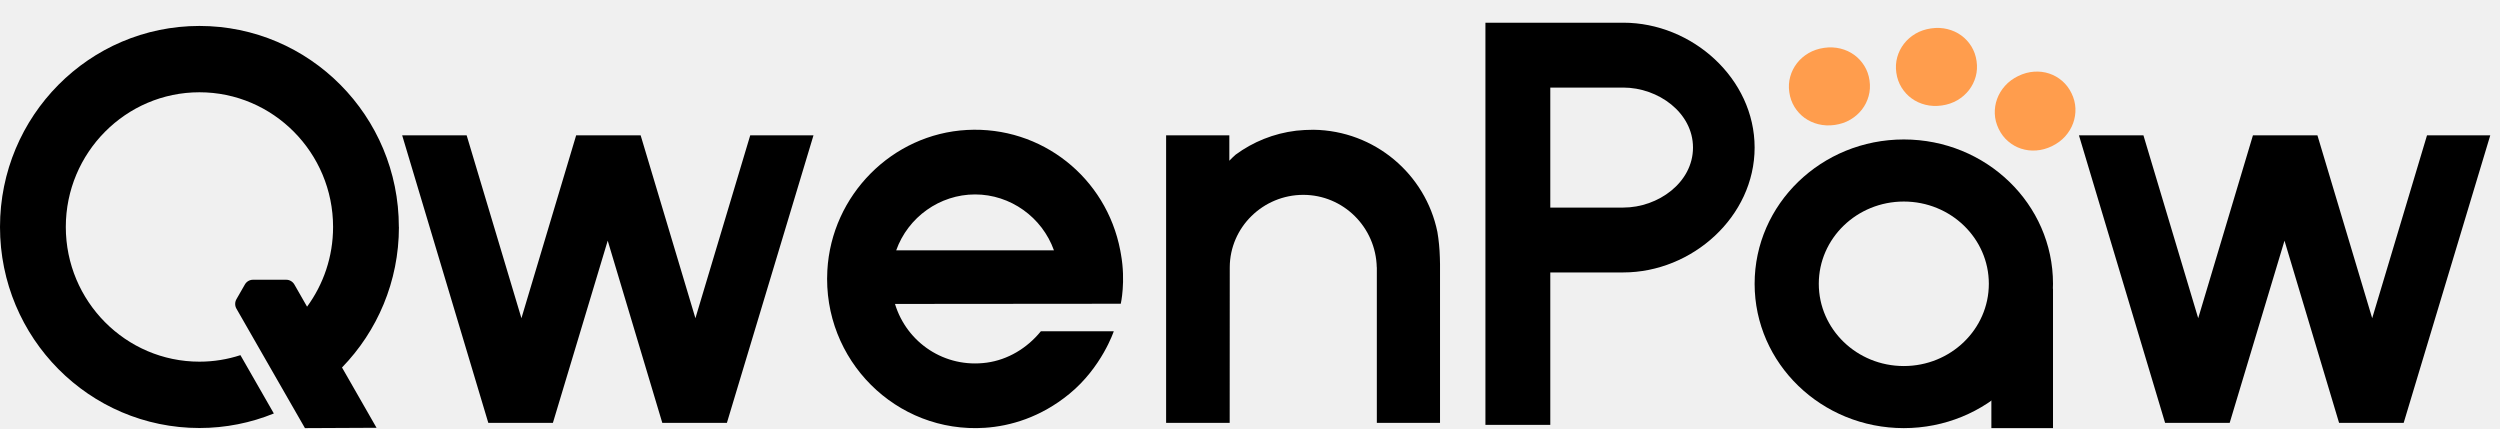
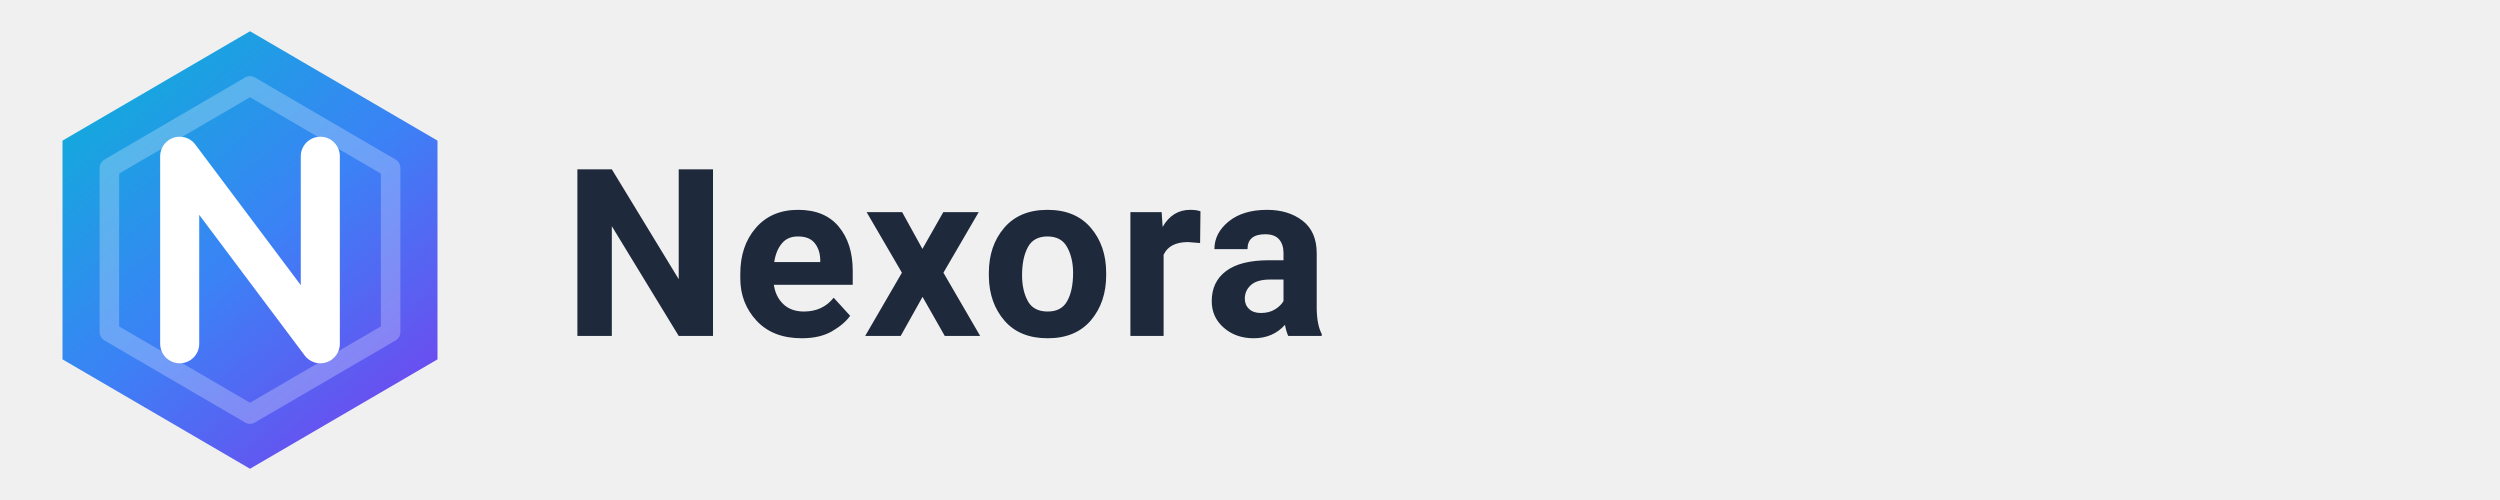
- <svg xmlns="http://www.w3.org/2000/svg" fill="none" version="1.1" width="770.822" height="132" viewBox="0 0 770.822 132">
-   <path d="M0,69.982C0,104.211,27.535,131.965,61.494,131.965C69.606,131.965,77.342,130.37,84.434,127.487L74.131,109.504C70.145,110.804,65.902,111.513,61.494,111.513C38.777,111.513,20.291,92.88,20.291,69.982C20.291,47.084,38.777,28.452,61.494,28.452C84.212,28.452,102.697,47.084,102.697,69.982C102.697,79.174,99.72,87.67,94.679,94.558L90.764,87.717C90.248,86.819,89.287,86.252,88.256,86.252L78.011,86.252C76.979,86.252,76.018,86.807,75.502,87.717L72.9,92.254C72.384,93.164,72.384,94.274,72.9,95.172L76.334,101.162L79.781,107.176L89.955,124.911L94.023,132L94.082,132L116.096,131.894L105.452,113.308C116.307,102.131,123,86.842,123,69.97L122.977,69.982C122.977,35.754,95.453,8,61.494,8C27.535,8,0,35.754,0,69.982Z" fill="#000000" fill-opacity="1" style="mix-blend-mode:passthrough" />
-   <path d="M143.881,41.725L160.77,98.113L177.646,41.725L197.528,41.725L214.416,98.113L231.316,41.725L250.822,41.725L224.122,130.384L204.205,130.384L187.376,74.209L170.475,130.384L150.559,130.384L124,41.725L143.881,41.725ZM329.724,121.438C339.724,113.249,343.409,102.137,343.409,102.137L320.934,102.137L320.864,102.219C316.662,107.355,310.759,110.929,304.222,111.817C291.324,113.568,279.611,105.722,275.949,93.711L345.568,93.652C345.568,93.652,347.129,86.8,345.627,78.422L345.404,77.179C341.097,54.754,321.157,38.825,298.131,40.068C275.092,41.311,256.373,60.15,255.094,83.392C253.568,110.965,276.289,133.709,303.693,131.899C311.428,131.39,320.828,128.727,329.724,121.438ZM276.325,77.179C279.974,66.955,289.751,59.949,300.642,59.949C311.533,59.949,321.298,66.955,324.959,77.179L276.336,77.179L276.325,77.179ZM443.953,79.427C443.871,76.623,443.613,73.984,443.19,71.522C439.552,53.712,423.884,40.281,405.024,40.009C403.158,40.009,401.374,40.115,399.661,40.293C392.713,41.133,386.328,43.748,380.977,47.689C380.296,48.281,379.662,48.908,379.04,49.559L379.04,41.725L359.546,41.725L359.546,130.384L379.146,130.384C379.146,130.384,379.169,82.552,379.169,82.445C379.193,70.043,389.462,60.079,401.832,60.079C414.202,60.079,424.225,70.055,424.495,82.445L424.518,82.445L424.518,130.384L444,130.384L444,81.404C444,80.729,443.977,80.078,443.953,79.427Z" fill="#000000" fill-opacity="1" style="mix-blend-mode:passthrough" />
-   <path d="M641,41.725L667.559,130.384L687.475,130.384L704.376,74.209L721.205,130.384L741.122,130.384L767.822,41.725L748.316,41.725L731.416,98.113L714.528,41.725L694.646,41.725L677.77,98.113L660.881,41.725L641,41.725Z" fill="#000000" fill-opacity="1" style="mix-blend-mode:passthrough" />
-   <path d="M587,132C612.405,132,633,112.077,633,87.5C633,62.923,612.405,43,587,43C561.595,43,541,62.923,541,87.5C541,112.077,561.595,132,587,132ZM587,112.86C601.478,112.86,613.215,101.506,613.215,87.5C613.215,73.494,601.478,62.14,587,62.14C572.522,62.14,560.785,73.494,560.785,87.5C560.785,101.506,572.522,112.86,587,112.86Z" fill-rule="evenodd" fill="#000000" fill-opacity="1" />
-   <path d="M478,7L458,7L458,131L478,131L478,84L500.5,84C521.763,84,541,66.763,541,45.5C541,24.237,521.763,7,500.5,7L478,7ZM478,27L478,64L500.5,64C511.27,64,522,56.27,522,45.5C522,34.73,511.27,27,500.5,27L478,27Z" fill-rule="evenodd" fill="#000000" fill-opacity="1" />
-   <path d="M586.563,31.053C587.668,32.13,588.983,32.976,590.507,33.592C592.031,34.208,593.684,34.518,595.465,34.518C597.247,34.518,598.942,34.202,600.461,33.576C601.985,32.944,603.305,32.087,604.426,30.994C605.548,29.901,606.422,28.632,607.056,27.186C607.689,25.74,608,24.181,608,22.521L608,22.435C608,20.775,607.683,19.216,607.056,17.77C606.422,16.319,605.553,15.06,604.448,13.984C603.342,12.907,602.028,12.061,600.504,11.445C598.98,10.829,597.327,10.518,595.546,10.518C593.764,10.518,592.068,10.834,590.545,11.461C589.021,12.093,587.701,12.95,586.579,14.043C585.458,15.135,584.583,16.399,583.95,17.851C583.317,19.297,583,20.855,583,22.516L583,22.601C583,24.267,583.317,25.82,583.95,27.272C584.583,28.718,585.452,29.982,586.558,31.053L586.563,31.053Z" fill="#FF9D4D" fill-opacity="1" style="mix-blend-mode:passthrough" transform="matrix(0.9900481,-0.1407298,0.1407298,0.9900481,4.321747,82.15014)" />
-   <path d="M553.562,37.053C554.667,38.13,555.982,38.976,557.505,39.592C559.029,40.208,560.681,40.518,562.462,40.518C564.244,40.518,565.939,40.202,567.457,39.57C568.981,38.938,570.3,38.081,571.422,36.989C572.543,35.896,573.417,34.632,574.05,33.181C574.683,31.735,575,30.176,575,28.516L575,28.43C575,26.77,574.683,25.216,574.05,23.765C573.417,22.313,572.548,21.055,571.443,19.984C570.338,18.907,569.024,18.061,567.5,17.445C565.976,16.829,564.324,16.518,562.543,16.518C560.762,16.518,559.067,16.834,557.543,17.466C556.019,18.098,554.7,18.955,553.578,20.048C552.457,21.14,551.583,22.41,550.95,23.856C550.317,25.302,550,26.861,550,28.521L550,28.607C550,30.272,550.317,31.826,550.95,33.277C551.583,34.723,552.452,35.987,553.557,37.064L553.562,37.053Z" fill="#FF9D4D" fill-opacity="1" style="mix-blend-mode:passthrough" transform="matrix(0.9900481,-0.1407298,0.1407298,0.9900481,3.148954,77.56577)" />
-   <path d="M614.558,49.433C615.664,50.51,616.979,51.356,618.503,51.972C620.027,52.588,621.681,52.899,623.462,52.899C625.244,52.899,626.94,52.583,628.459,51.951C629.983,51.319,631.304,50.462,632.426,49.369C633.547,48.276,634.422,47.012,635.055,45.561C635.689,44.115,636,42.556,636,40.896L636,40.81C636,39.15,635.683,37.597,635.055,36.145C634.422,34.694,633.553,33.435,632.447,32.364C631.341,31.287,630.026,30.441,628.502,29.825C626.978,29.209,625.325,28.899,623.548,28.899C621.772,28.899,620.07,29.215,618.546,29.847C617.022,30.479,615.702,31.336,614.58,32.428C613.458,33.521,612.583,34.79,611.95,36.236C611.317,37.682,611,39.241,611,40.901L611,40.987C611,42.653,611.317,44.206,611.95,45.657C612.583,47.104,613.453,48.368,614.558,49.444L614.558,49.433Z" fill="#FF9D4D" fill-opacity="1" style="mix-blend-mode:passthrough" transform="matrix(0.8999723,-0.4359472,0.4359472,0.8999723,48.51865,269.2544)" />
-   <rect x="614" y="89" width="19" height="43" rx="0" fill="#000000" fill-opacity="1" />
+ <svg xmlns="http://www.w3.org/2000/svg" viewBox="0 0 320 64" role="img" aria-label="Nexora AI Platform">
+   <defs>
+     <linearGradient id="bg" x1="8" y1="4" x2="56" y2="60" gradientUnits="userSpaceOnUse">
+       <stop offset="0" stop-color="#06b6d4" />
+       <stop offset="0.5" stop-color="#3b82f6" />
+       <stop offset="1" stop-color="#7c3aed" />
+     </linearGradient>
+   </defs>
+   <path d="M32 4 56 18v28L32 60 8 46V18Z" fill="url(#bg)" />
+   <path d="M32 11 50 21.5v21L32 53 14 42.5v-21Z" fill="none" stroke="#fff" stroke-width="2.5" stroke-linejoin="round" opacity=".25" />
+   <path d="M23 44V20l18 24V20" fill="none" stroke="#fff" stroke-width="5" stroke-linecap="round" stroke-linejoin="round" />
+   <text x="72" y="43" font-family="system-ui,-apple-system,'Segoe UI',Roboto,Helvetica,Arial,sans-serif" font-size="30" font-weight="700" fill="#1e293b" letter-spacing="0.5">Nexora</text>
</svg>
